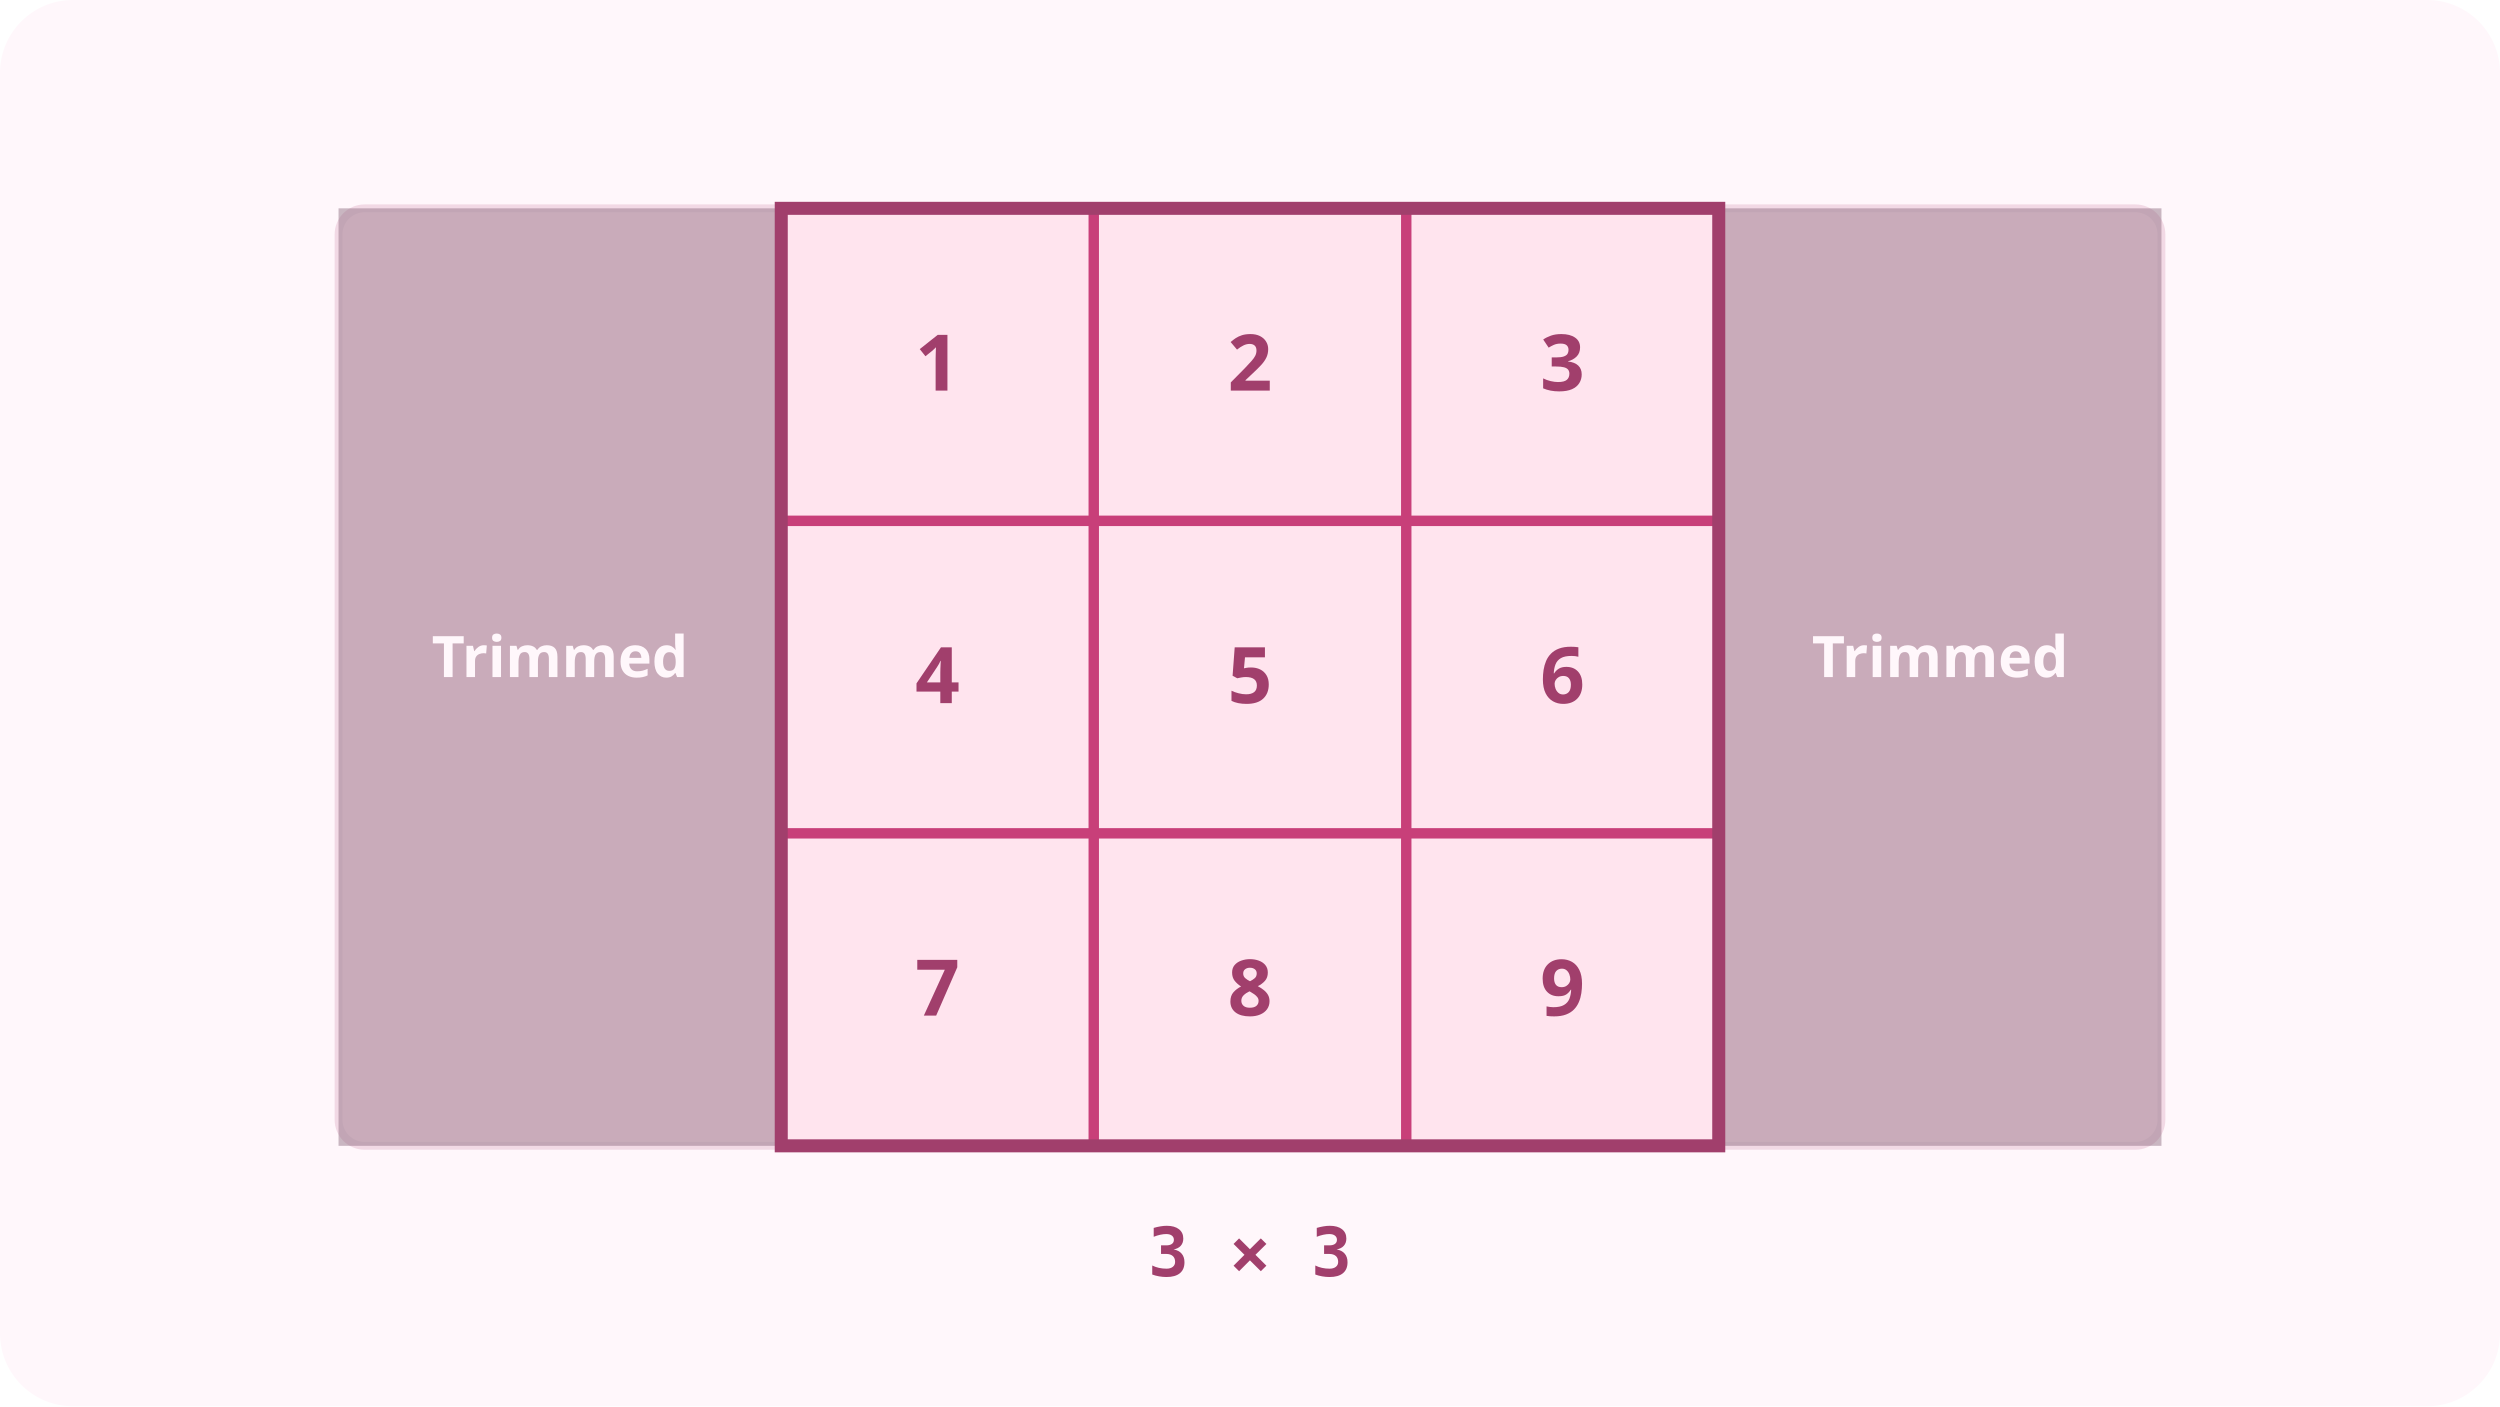
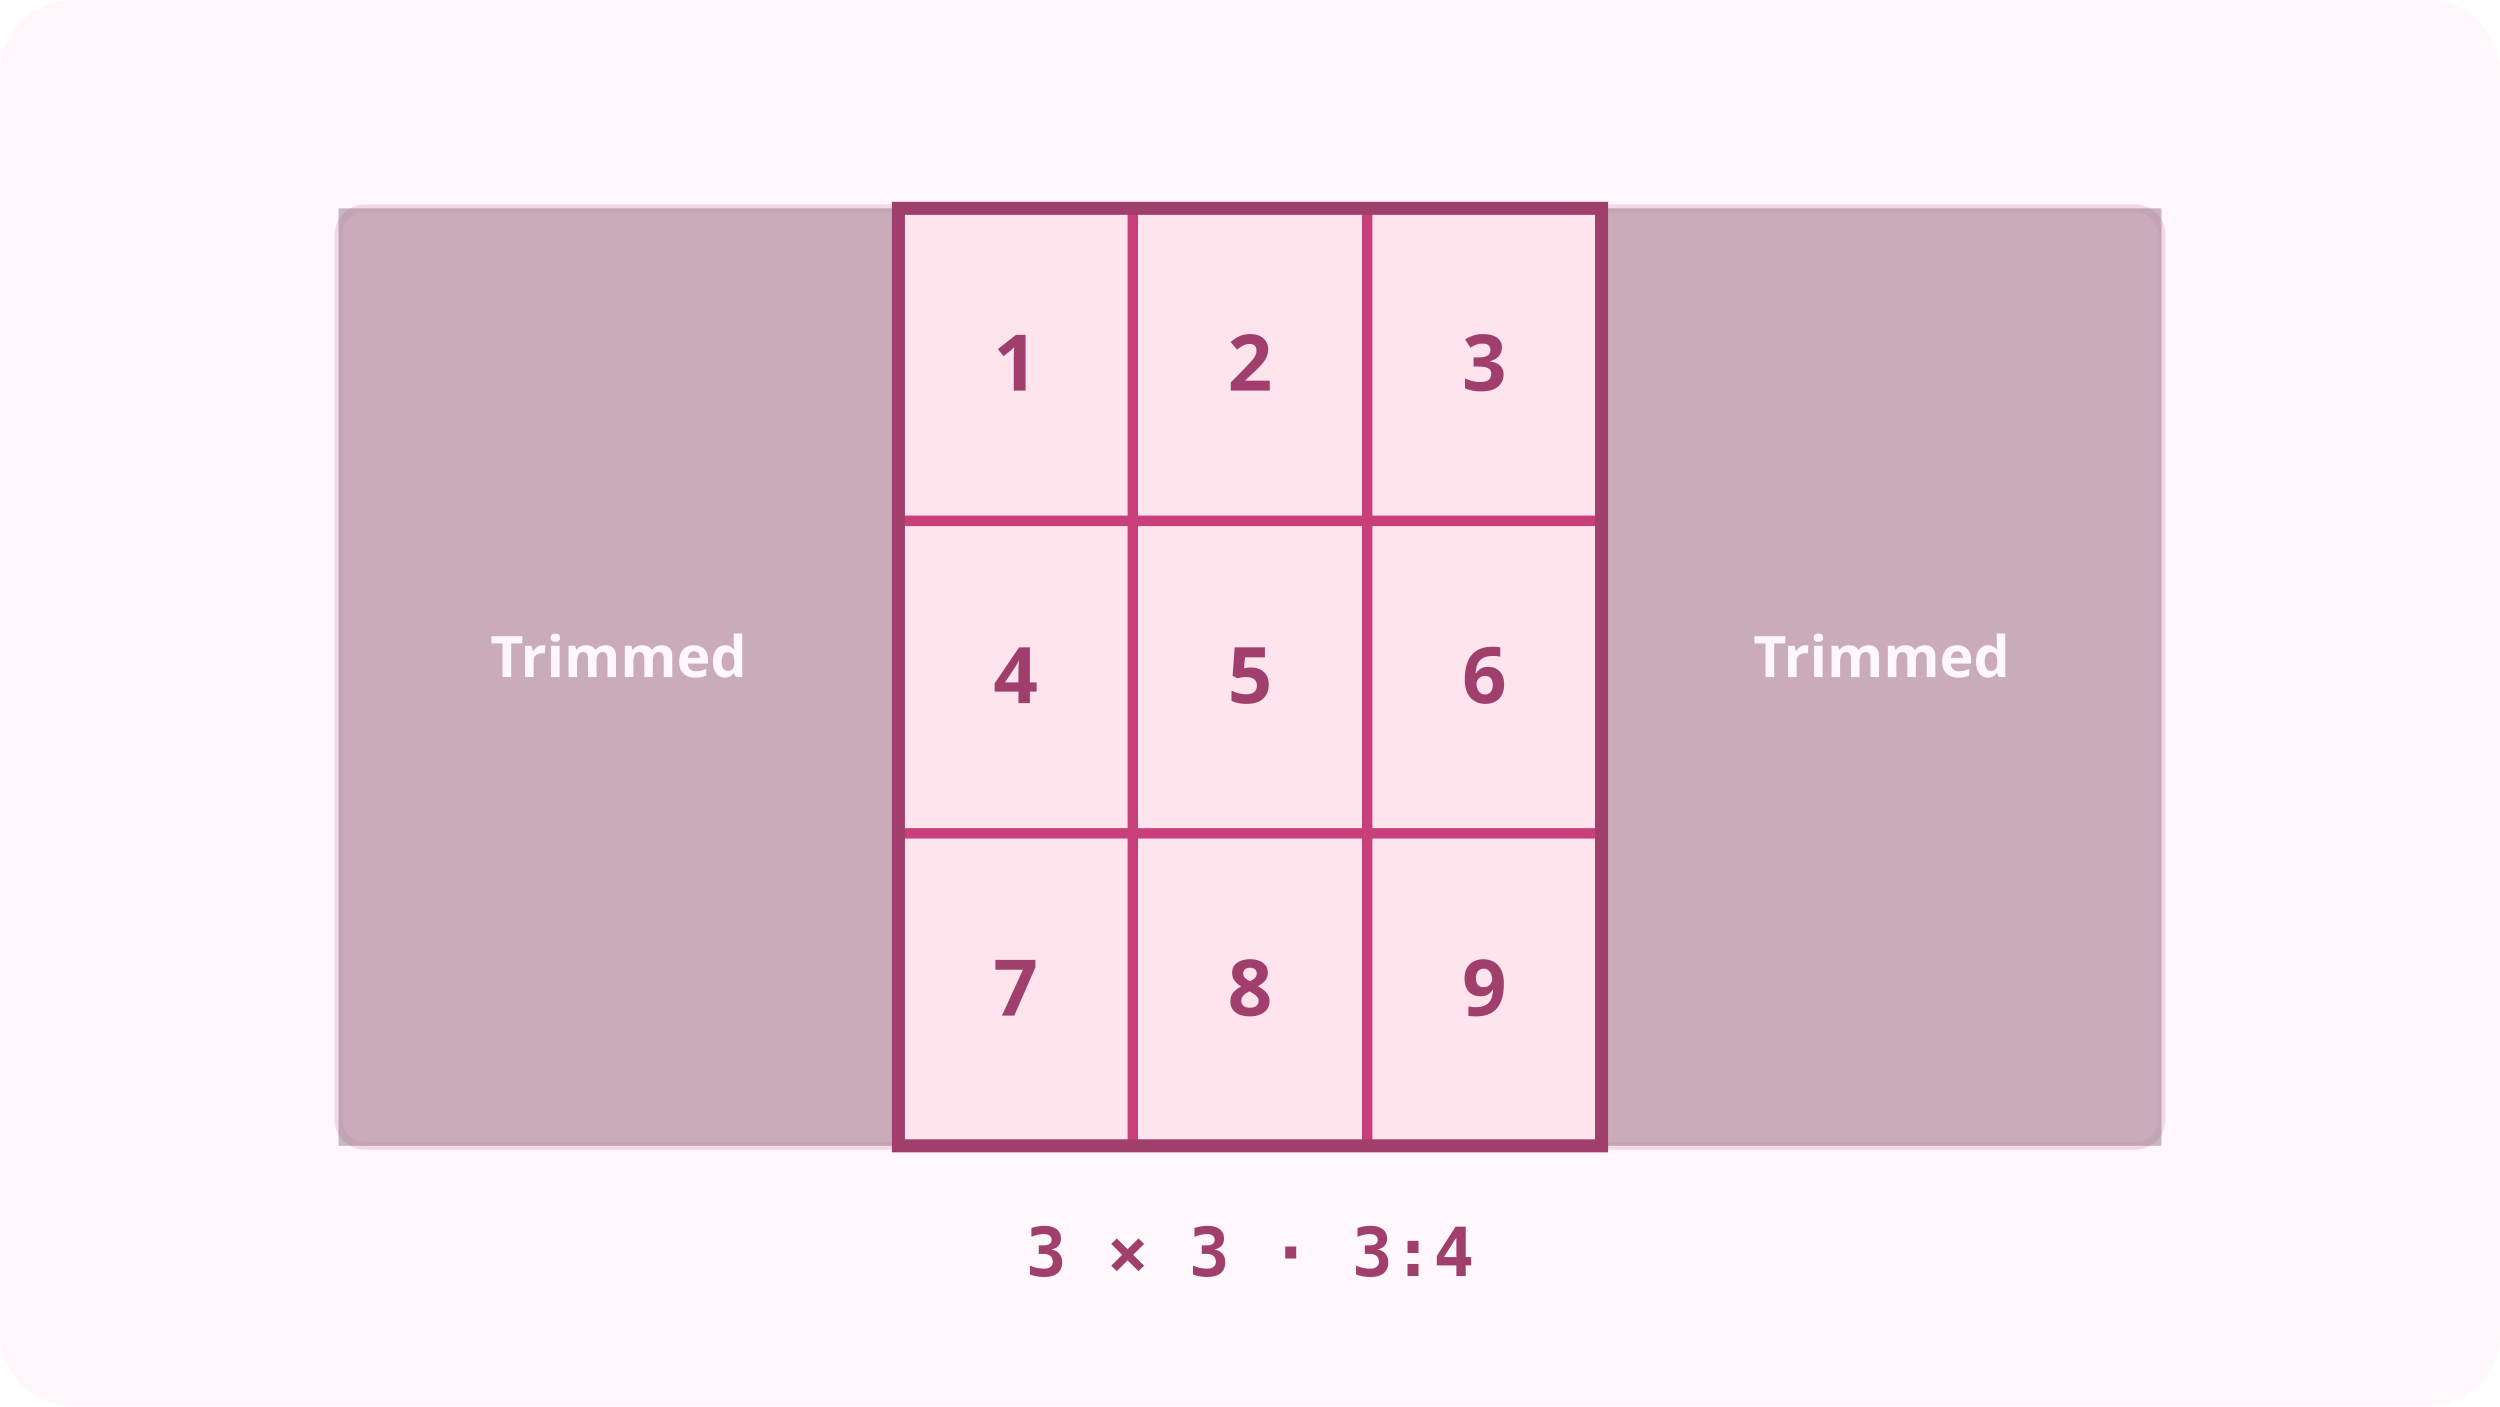
- <svg xmlns="http://www.w3.org/2000/svg" viewBox="0 0 960 540" role="img" aria-label="A 3 × 3 grid of square tiles, cut from the centre of the picture.">
+ <svg xmlns="http://www.w3.org/2000/svg" viewBox="0 0 960 540" role="img" aria-label="A 3 × 3 grid of 3:4 tiles, cut from the centre of the picture.">
  <rect width="960" height="540" rx="28" fill="#fff7fb" />
  <rect x="130" y="80" width="700" height="360" rx="10" fill="#ffe4ee" stroke="#f2d9e5" stroke-width="3" />
-   <rect x="130" y="80" width="170.0" height="360" fill="#876579" opacity="0.45" />
-   <rect x="660.0" y="80" width="170.0" height="360" fill="#876579" opacity="0.45" />
-   <text x="215.0" y="260.0" fill="#fff7fb" font-size="22" font-weight="800" text-anchor="middle" font-family="system-ui,'PingFang SC','Noto Sans SC','Hiragino Sans',sans-serif">Trimmed</text>
-   <text x="745.0" y="260.0" fill="#fff7fb" font-size="22" font-weight="800" text-anchor="middle" font-family="system-ui,'PingFang SC','Noto Sans SC','Hiragino Sans',sans-serif">Trimmed</text>
-   <line x1="420.0" y1="80" x2="420.0" y2="440" stroke="#c83f79" stroke-width="4" stroke-linecap="round" />
-   <line x1="300.0" y1="200.0" x2="660.0" y2="200.0" stroke="#c83f79" stroke-width="4" stroke-linecap="round" />
-   <line x1="540.0" y1="80" x2="540.0" y2="440" stroke="#c83f79" stroke-width="4" stroke-linecap="round" />
-   <line x1="300.0" y1="320.0" x2="660.0" y2="320.0" stroke="#c83f79" stroke-width="4" stroke-linecap="round" />
-   <rect x="300.0" y="80" width="360" height="360" fill="none" stroke="#a13f6c" stroke-width="5" />
-   <text x="360.0" y="150.0" fill="#a13f6c" font-size="30" font-weight="800" text-anchor="middle" font-family="system-ui,'PingFang SC','Noto Sans SC','Hiragino Sans',sans-serif">1</text>
+   <rect x="130" y="80" width="215.0" height="360" fill="#876579" opacity="0.45" />
+   <rect x="615.0" y="80" width="215.0" height="360" fill="#876579" opacity="0.45" />
+   <text x="237.5" y="260.0" fill="#fff7fb" font-size="22" font-weight="800" text-anchor="middle" font-family="system-ui,'PingFang SC','Noto Sans SC','Hiragino Sans',sans-serif">Trimmed</text>
+   <text x="722.5" y="260.0" fill="#fff7fb" font-size="22" font-weight="800" text-anchor="middle" font-family="system-ui,'PingFang SC','Noto Sans SC','Hiragino Sans',sans-serif">Trimmed</text>
+   <line x1="435.0" y1="80" x2="435.0" y2="440" stroke="#c83f79" stroke-width="4" stroke-linecap="round" />
+   <line x1="345.0" y1="200.0" x2="615.0" y2="200.0" stroke="#c83f79" stroke-width="4" stroke-linecap="round" />
+   <line x1="525.0" y1="80" x2="525.0" y2="440" stroke="#c83f79" stroke-width="4" stroke-linecap="round" />
+   <line x1="345.0" y1="320.0" x2="615.0" y2="320.0" stroke="#c83f79" stroke-width="4" stroke-linecap="round" />
+   <rect x="345.0" y="80" width="270.0" height="360" fill="none" stroke="#a13f6c" stroke-width="5" />
+   <text x="390.0" y="150.0" fill="#a13f6c" font-size="30" font-weight="800" text-anchor="middle" font-family="system-ui,'PingFang SC','Noto Sans SC','Hiragino Sans',sans-serif">1</text>
  <text x="480.0" y="150.0" fill="#a13f6c" font-size="30" font-weight="800" text-anchor="middle" font-family="system-ui,'PingFang SC','Noto Sans SC','Hiragino Sans',sans-serif">2</text>
-   <text x="600.0" y="150.0" fill="#a13f6c" font-size="30" font-weight="800" text-anchor="middle" font-family="system-ui,'PingFang SC','Noto Sans SC','Hiragino Sans',sans-serif">3</text>
-   <text x="360.0" y="270.0" fill="#a13f6c" font-size="30" font-weight="800" text-anchor="middle" font-family="system-ui,'PingFang SC','Noto Sans SC','Hiragino Sans',sans-serif">4</text>
+   <text x="570.0" y="150.0" fill="#a13f6c" font-size="30" font-weight="800" text-anchor="middle" font-family="system-ui,'PingFang SC','Noto Sans SC','Hiragino Sans',sans-serif">3</text>
+   <text x="390.0" y="270.0" fill="#a13f6c" font-size="30" font-weight="800" text-anchor="middle" font-family="system-ui,'PingFang SC','Noto Sans SC','Hiragino Sans',sans-serif">4</text>
  <text x="480.0" y="270.0" fill="#a13f6c" font-size="30" font-weight="800" text-anchor="middle" font-family="system-ui,'PingFang SC','Noto Sans SC','Hiragino Sans',sans-serif">5</text>
-   <text x="600.0" y="270.0" fill="#a13f6c" font-size="30" font-weight="800" text-anchor="middle" font-family="system-ui,'PingFang SC','Noto Sans SC','Hiragino Sans',sans-serif">6</text>
-   <text x="360.0" y="390.0" fill="#a13f6c" font-size="30" font-weight="800" text-anchor="middle" font-family="system-ui,'PingFang SC','Noto Sans SC','Hiragino Sans',sans-serif">7</text>
+   <text x="570.0" y="270.0" fill="#a13f6c" font-size="30" font-weight="800" text-anchor="middle" font-family="system-ui,'PingFang SC','Noto Sans SC','Hiragino Sans',sans-serif">6</text>
+   <text x="390.0" y="390.0" fill="#a13f6c" font-size="30" font-weight="800" text-anchor="middle" font-family="system-ui,'PingFang SC','Noto Sans SC','Hiragino Sans',sans-serif">7</text>
  <text x="480.0" y="390.0" fill="#a13f6c" font-size="30" font-weight="800" text-anchor="middle" font-family="system-ui,'PingFang SC','Noto Sans SC','Hiragino Sans',sans-serif">8</text>
-   <text x="600.0" y="390.0" fill="#a13f6c" font-size="30" font-weight="800" text-anchor="middle" font-family="system-ui,'PingFang SC','Noto Sans SC','Hiragino Sans',sans-serif">9</text>
-   <text x="480" y="490" fill="#a13f6c" font-size="26" font-weight="800" text-anchor="middle" font-family="ui-monospace,Menlo,Consolas,monospace">3 × 3</text>
+   <text x="570.0" y="390.0" fill="#a13f6c" font-size="30" font-weight="800" text-anchor="middle" font-family="system-ui,'PingFang SC','Noto Sans SC','Hiragino Sans',sans-serif">9</text>
+   <text x="480" y="490" fill="#a13f6c" font-size="26" font-weight="800" text-anchor="middle" font-family="ui-monospace,Menlo,Consolas,monospace">3 × 3 · 3:4</text>
</svg>
